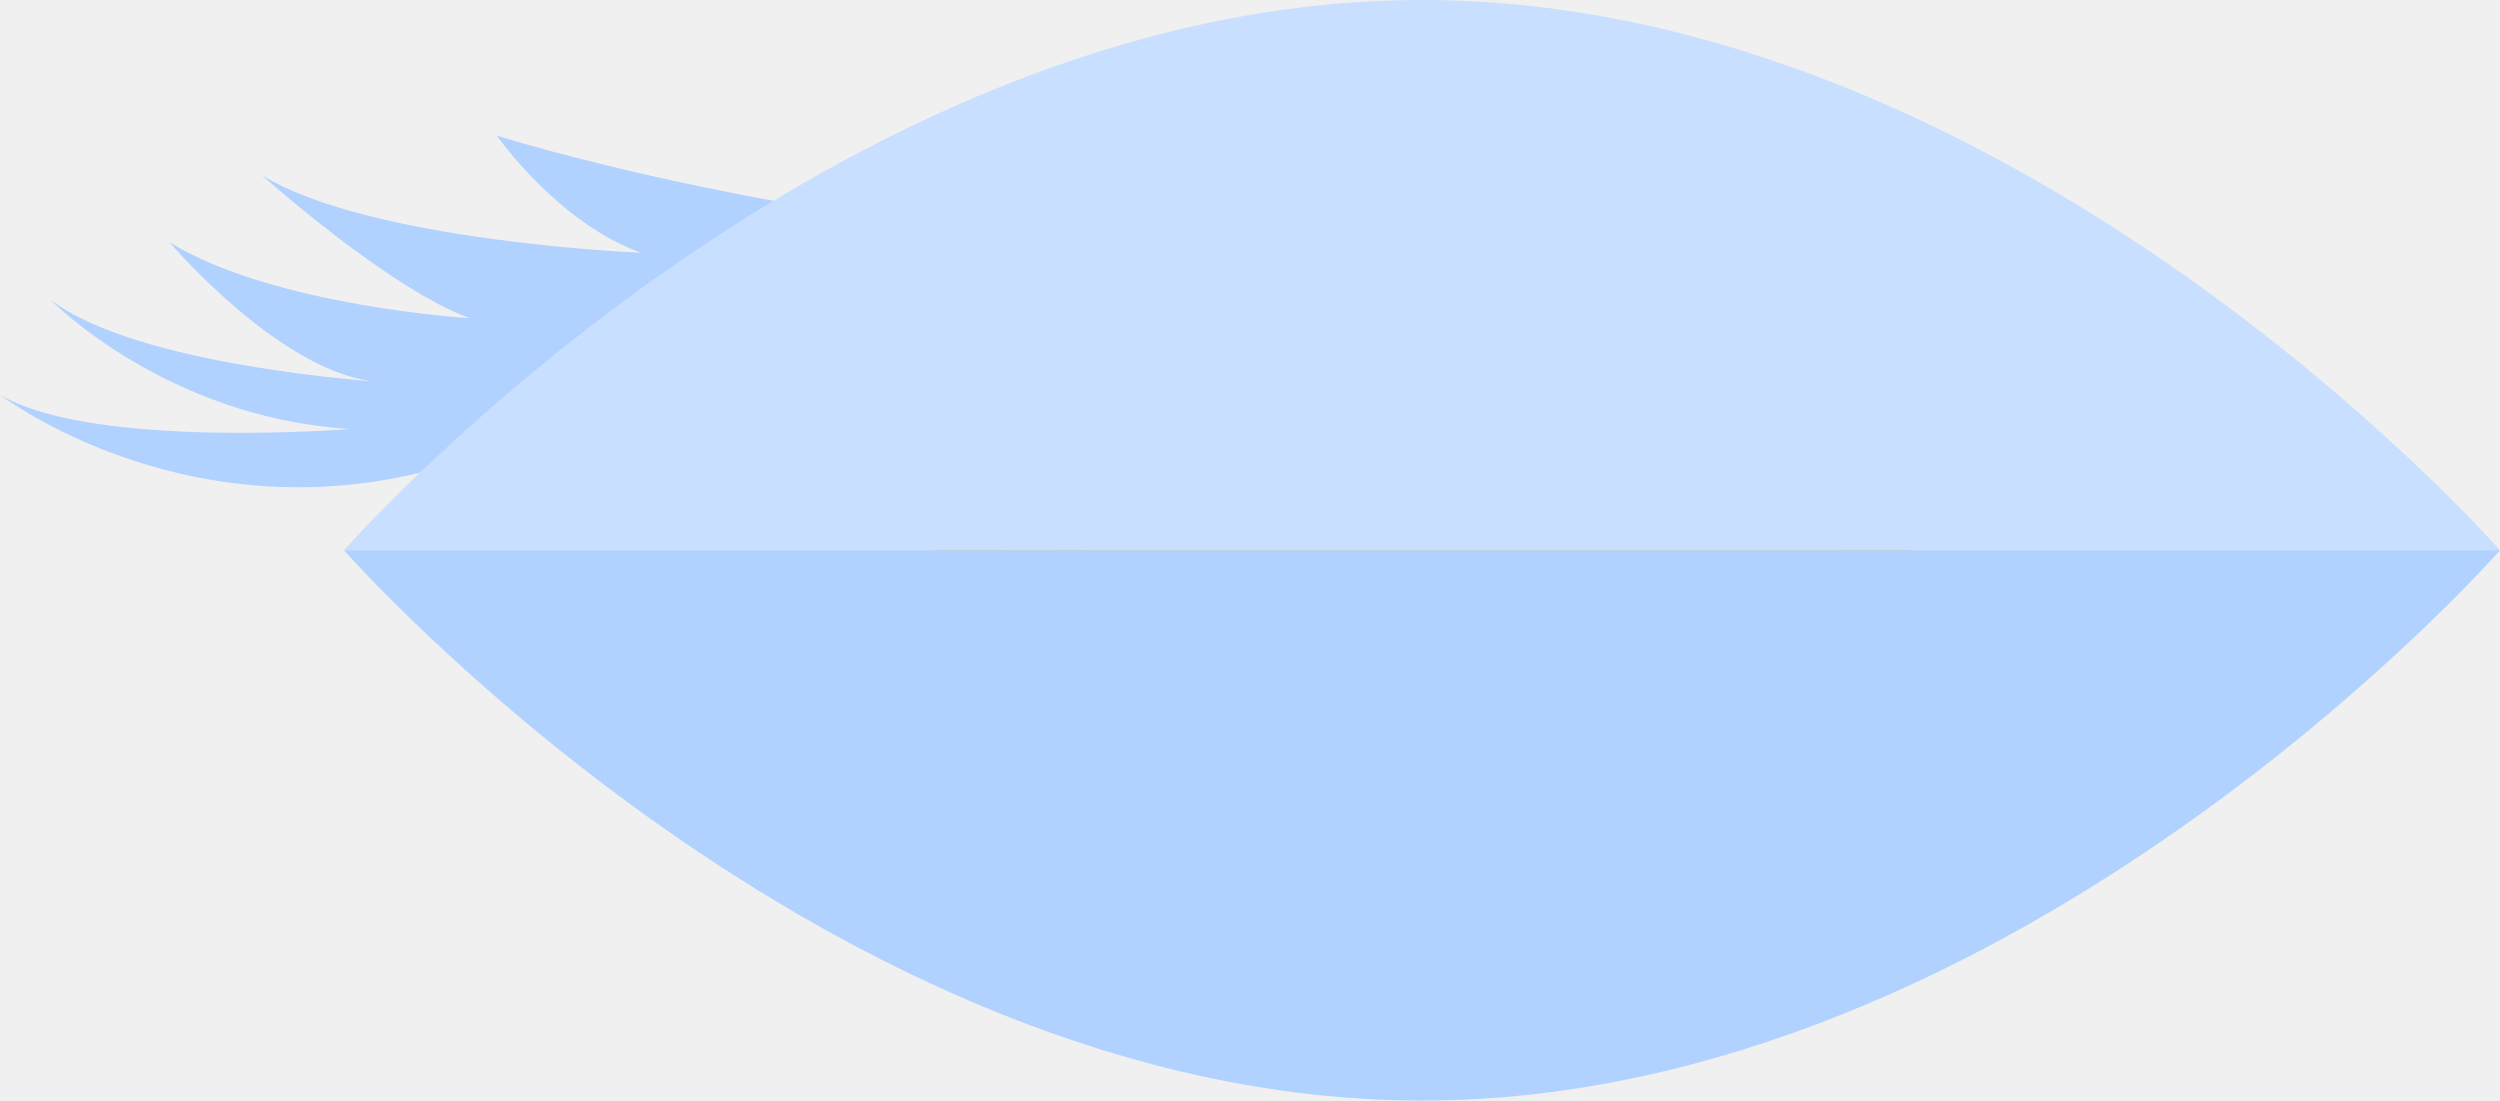
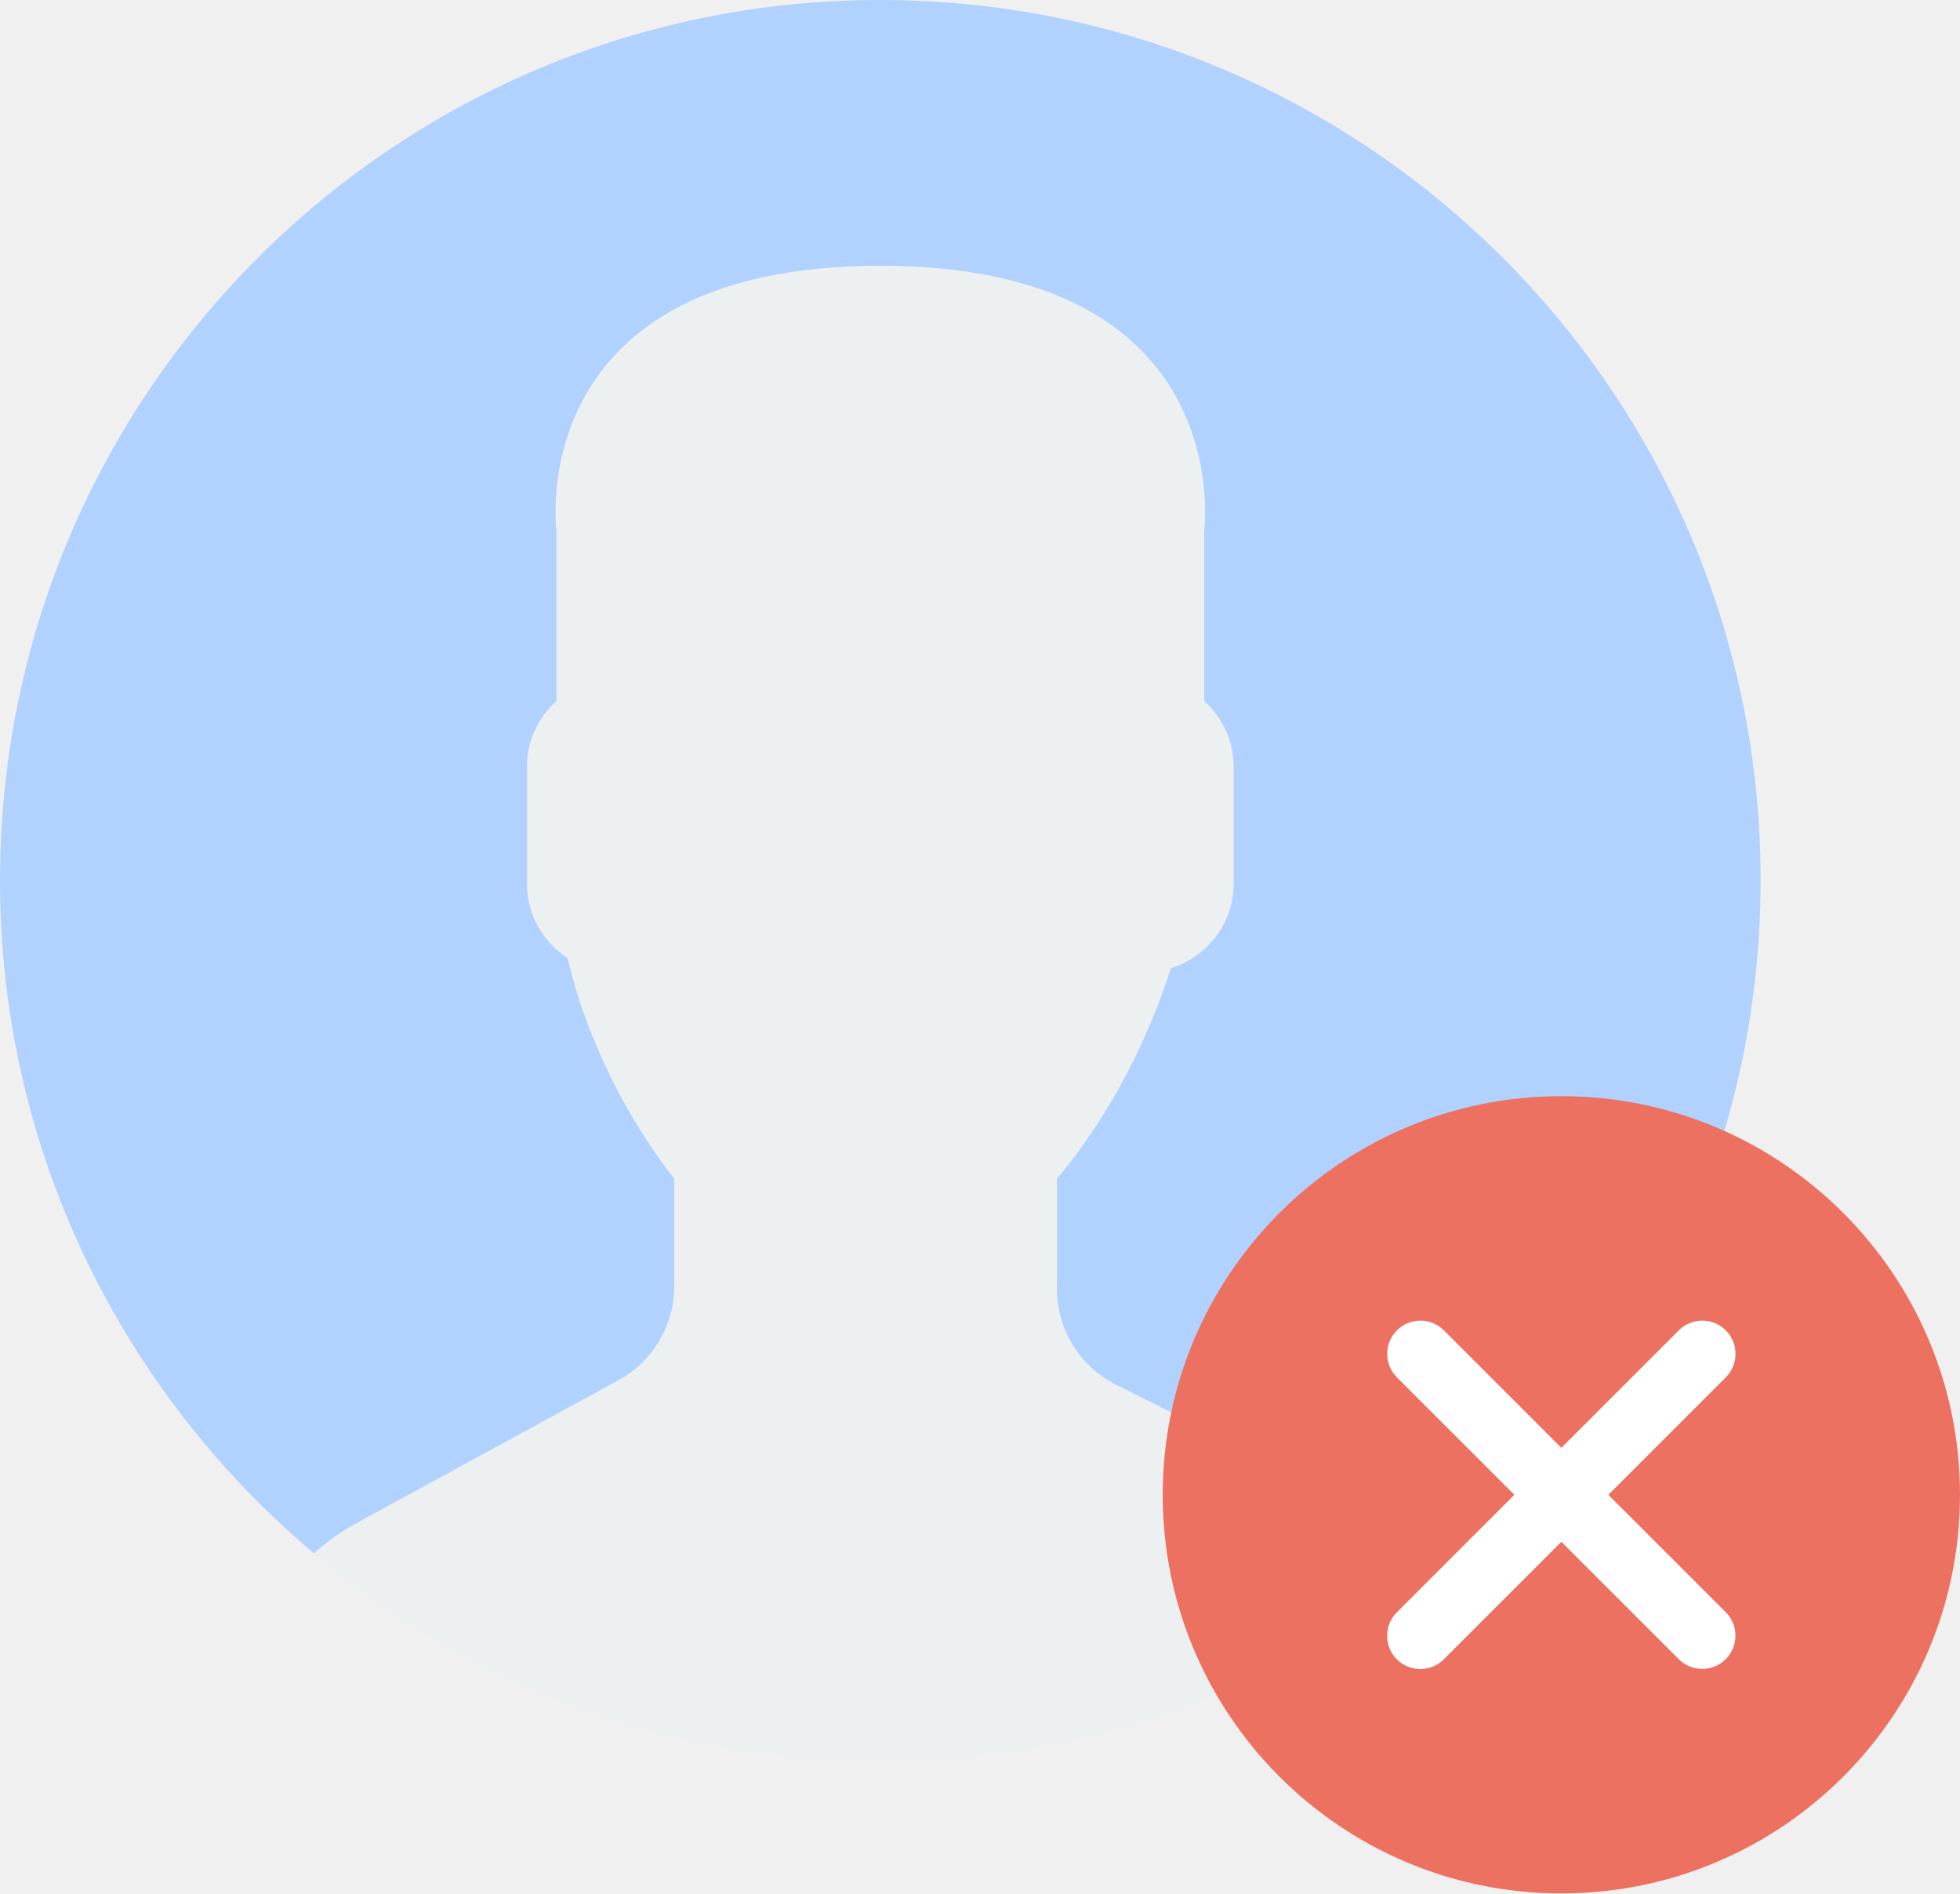
- <svg xmlns="http://www.w3.org/2000/svg" id="bitcoin_4_" data-name="bitcoin (4)" viewBox="0 0 2695.069 1186.407">
+ <svg xmlns="http://www.w3.org/2000/svg" viewBox="0 0 2518.376 2433">
  <defs>
    <style>
      .cls-1 {
+         fill: #ecf0f1;
+       }
+ 
+       .cls-2 {
        fill: #b1d1ff;
      }

-       .cls-2 {
-         fill: #ebf0f3;
-       }
- 
      .cls-3 {
-         fill: #f6c358;
+         fill: #ed7161;
      }

      .cls-4 {
-         fill: #fcd462;
-       }
- 
-       .cls-5 {
-         fill: #c9dfff;
+         fill: #fff;
      }
    </style>
  </defs>
-   <path id="Path_999" data-name="Path 999" class="cls-1" d="M861.932,231.821s-176.923-29.678-326.382-75.346c0,0,66.425,94.752,155.681,126.254,0,0-292.68-11.884-408.927-83.6,0,0,137,122.657,224.183,154.167,0,0-211.729-12.749-323.821-81.953,0,0,124.546,146.375,228.333,150.679,0,0-263.364-16.3-357.034-89.032,0,0,124.546,127.987,323.821,139.722,0,0-278.155,22.457-377.786-36.873,0,0,211.729,162.709,494.033,72.446C494.038,508.277,816.265,242.967,861.932,231.821Z" transform="translate(0.001 -10.273)" />
-   <path id="Path_1000" data-name="Path 1000" class="cls-2" d="M64.444,661.733,715.948,191.4l665.534-47.175,419.2,107.137,428.541,283.058,159.4,127.314L2157.8,840.6l-855.556,343.723-590.759-52.256L425.794,934.34Z" transform="translate(306.442 -68.527)" />
-   <ellipse id="Ellipse_110" data-name="Ellipse 110" class="cls-3" cx="526.831" cy="526.831" rx="526.831" ry="526.831" transform="translate(1006.126 68.888)" />
-   <ellipse id="Ellipse_111" data-name="Ellipse 111" class="cls-4" cx="449.535" cy="449.535" rx="449.535" ry="449.535" transform="translate(1083.422 146.184)" />
-   <path id="Path_1001" data-name="Path 1001" class="cls-3" d="M591.609,952.94a396.3,396.3,0,0,1-76.52-7.4l5.836-29.684a366.1,366.1,0,0,0,70.441,6.825l.364,27.349-.006,2.9A.794.794,0,0,1,591.609,952.94Zm76.859-7.54-5.911-29.683a361.847,361.847,0,0,0,68.054-20.678l11.614,27.941A392.422,392.422,0,0,1,668.468,945.4ZM441.286,923.3a392.743,392.743,0,0,1-68-36.3l16.8-25.162a363.245,363.245,0,0,0,62.754,33.495Zm368.861-36.752L793.3,861.41a365.715,365.715,0,0,0,54.955-45.2l21.408,21.381A394.993,394.993,0,0,1,810.147,886.544ZM313.668,838.172a396.925,396.925,0,0,1-49.017-59.448l25.114-16.886a366.209,366.209,0,0,0,45.263,54.914Zm604.888-60.146L893.412,761.2a362.925,362.925,0,0,0,33.557-62.725l27.953,11.584A393.448,393.448,0,0,1,918.556,778.026Zm-690.409-67.2a390.961,390.961,0,0,1-22.486-73.738l29.668-5.924a361.115,361.115,0,0,0,20.742,68.02Zm749.1-74.545-29.684-5.865a366.114,366.114,0,0,0,6.9-70.822V558h30.259v1.588A396.059,396.059,0,0,1,977.251,636.279ZM198.019,560.392v-.8a396.056,396.056,0,0,1,7.314-75.875l29.7,5.807a366.4,366.4,0,0,0-6.749,70.068Zm749.26-73.118a361.024,361.024,0,0,0-20.9-67.967l27.907-11.7a390.4,390.4,0,0,1,22.639,73.688Zm-691.785-65.86-27.981-11.522A392.653,392.653,0,0,1,263.73,341.85l25.191,16.77A361.892,361.892,0,0,0,255.494,421.413Zm637.065-64.7A366.082,366.082,0,0,0,847.18,301.9L868.5,280.431a395.955,395.955,0,0,1,49.131,59.346ZM333.954,303.515,312.5,282.179A396.235,396.235,0,0,1,371.914,233.1l16.9,25.1A365,365,0,0,0,333.954,303.515Zm458.069-46.587a362.31,362.31,0,0,0-62.833-33.364l11.493-28a393.477,393.477,0,0,1,68.082,36.153ZM451.432,224.444l-11.671-27.923a391.948,391.948,0,0,1,73.7-22.559l5.967,29.669A360.115,360.115,0,0,0,451.432,224.444Zm209.635-21.27a366.313,366.313,0,0,0-69.688-6.676l-.835-21.1.553-9.161a410.177,410.177,0,0,1,75.749,7.239Z" transform="translate(941.6 36.156)" />
-   <path id="Path_1003" data-name="Path 1003" class="cls-5" d="M1226.533,131.071c-641.806,0-1162.089,593.2-1162.089,593.2H2388.621S1868.333,131.071,1226.533,131.071Z" transform="translate(306.442 -131.071)" />
-   <path id="Path_1004" data-name="Path 1004" class="cls-1" d="M1226.533,827.35c-641.806,0-1162.089-593.2-1162.089-593.2H2388.621S1868.333,827.35,1226.533,827.35Z" transform="translate(306.442 359.058)" />
+   <g id="KYC_-_No" data-name="KYC - No" transform="translate(0 -1)">
+     <g id="Group_1309" data-name="Group 1309" transform="translate(0 1)">
+       <path id="Path_1293" data-name="Path 1293" class="cls-1" d="M401.109,1441.1,63.6,1625.2C43.8,1636,26,1649.272,9.437,1663.742c196.775,165.914,450.79,266.008,728.323,266.008,275.485,0,527.878-98.6,724.1-262.252-18.1-15.281-37.733-29.025-59.5-39.867l-361.409-180.682a137.822,137.822,0,0,1-76.192-123.272v-141.8a545.8,545.8,0,0,0,34.19-43.965c49.258-69.575,86.521-146.108,112.345-226.4,46.355-14.3,80.5-57.112,80.5-107.991V652.167c0-33.294-14.812-63.045-37.818-83.875v-218.8S1198.923,9,737.8,9,321.63,349.493,321.63,349.493v218.8c-23.05,20.83-37.818,50.581-37.818,83.875V803.526c0,39.867,20.958,74.954,52.331,95.229,37.818,164.633,136.846,283.125,136.846,283.125v138.3A137.965,137.965,0,0,1,401.109,1441.1Z" transform="translate(393.373 332.513)" />
+       <g id="Group_1308" data-name="Group 1308">
+         <path id="Path_1294" data-name="Path 1294" class="cls-2" d="M1150.47,1.169C525.869-9.5,10.84,488.153.169,1112.795c-6.061,354.151,151.786,672.448,403.111,884.119,16.434-14.342,34.062-27.489,53.654-38.16l337.505-184.1a137.874,137.874,0,0,0,71.838-121.01v-138.3s-99.07-118.492-136.846-283.125C698.1,1211.95,677.1,1176.906,677.1,1137V985.638c0-33.294,14.811-63.045,37.818-83.875v-218.8s-44.947-340.492,416.173-340.492,416.173,340.492,416.173,340.492v218.8c23.05,20.83,37.818,50.581,37.818,83.875V1137c0,50.88-34.147,93.692-80.5,107.991-25.824,80.289-63.088,156.822-112.345,226.4a545.834,545.834,0,0,1-34.19,43.965v141.8a137.775,137.775,0,0,0,76.192,123.272L1795.644,1961.1c21.684,10.842,41.276,24.543,59.331,39.782,243.728-203.263,401.19-507.174,407.038-849.417C2272.77,526.868,1775.113,11.84,1150.47,1.169Z" transform="translate(0 -1)" />
+       </g>
+     </g>
+     <g id="Group_1310" data-name="Group 1310" transform="translate(1493.951 1409.578)">
+       <ellipse id="Ellipse_145" data-name="Ellipse 145" class="cls-3" cx="512.213" cy="512.211" rx="512.213" ry="512.211" />
+       <path id="Path_1295" data-name="Path 1295" class="cls-4" d="M325.918,264.561,476.85,113.63a42.678,42.678,0,0,0-60.356-60.356L265.562,204.206,114.63,53.274A42.678,42.678,0,0,0,54.274,113.63L205.206,264.561,54.274,415.493a42.678,42.678,0,1,0,60.356,60.355L265.562,324.917,416.494,475.849a42.678,42.678,0,0,0,60.356-60.355Z" transform="translate(246.65 247.65)" />
+     </g>
+   </g>
</svg>
